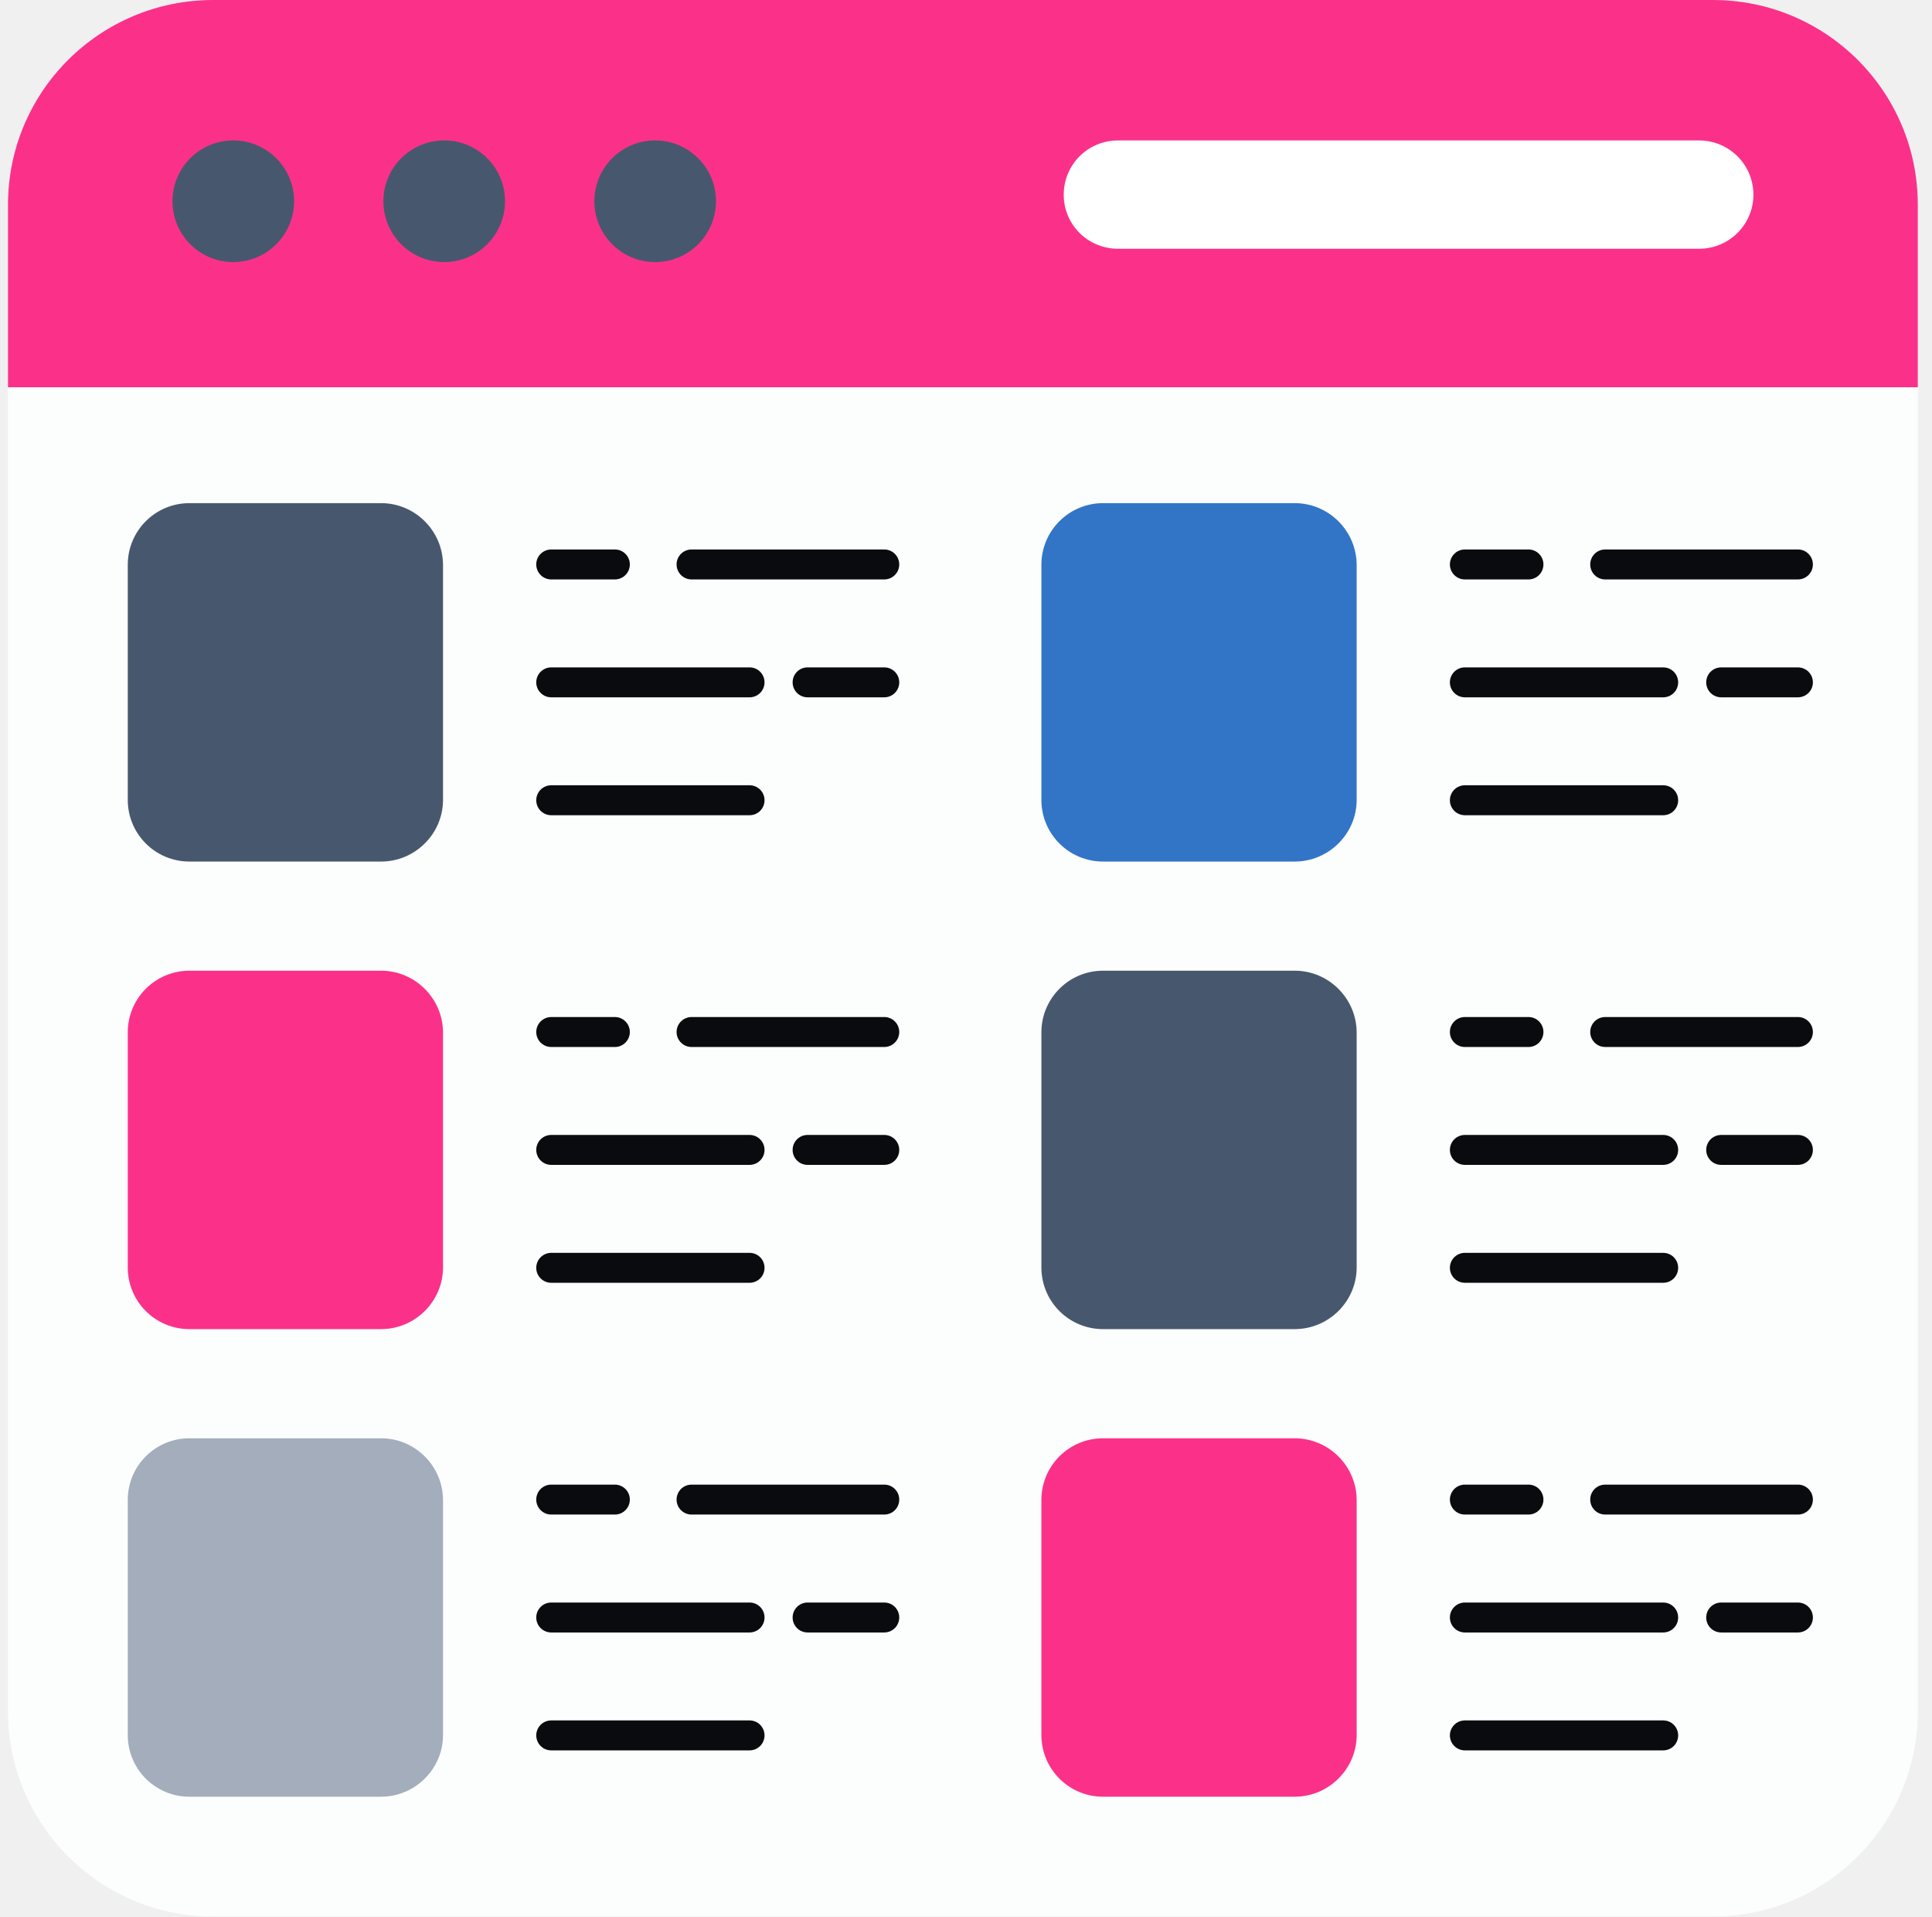
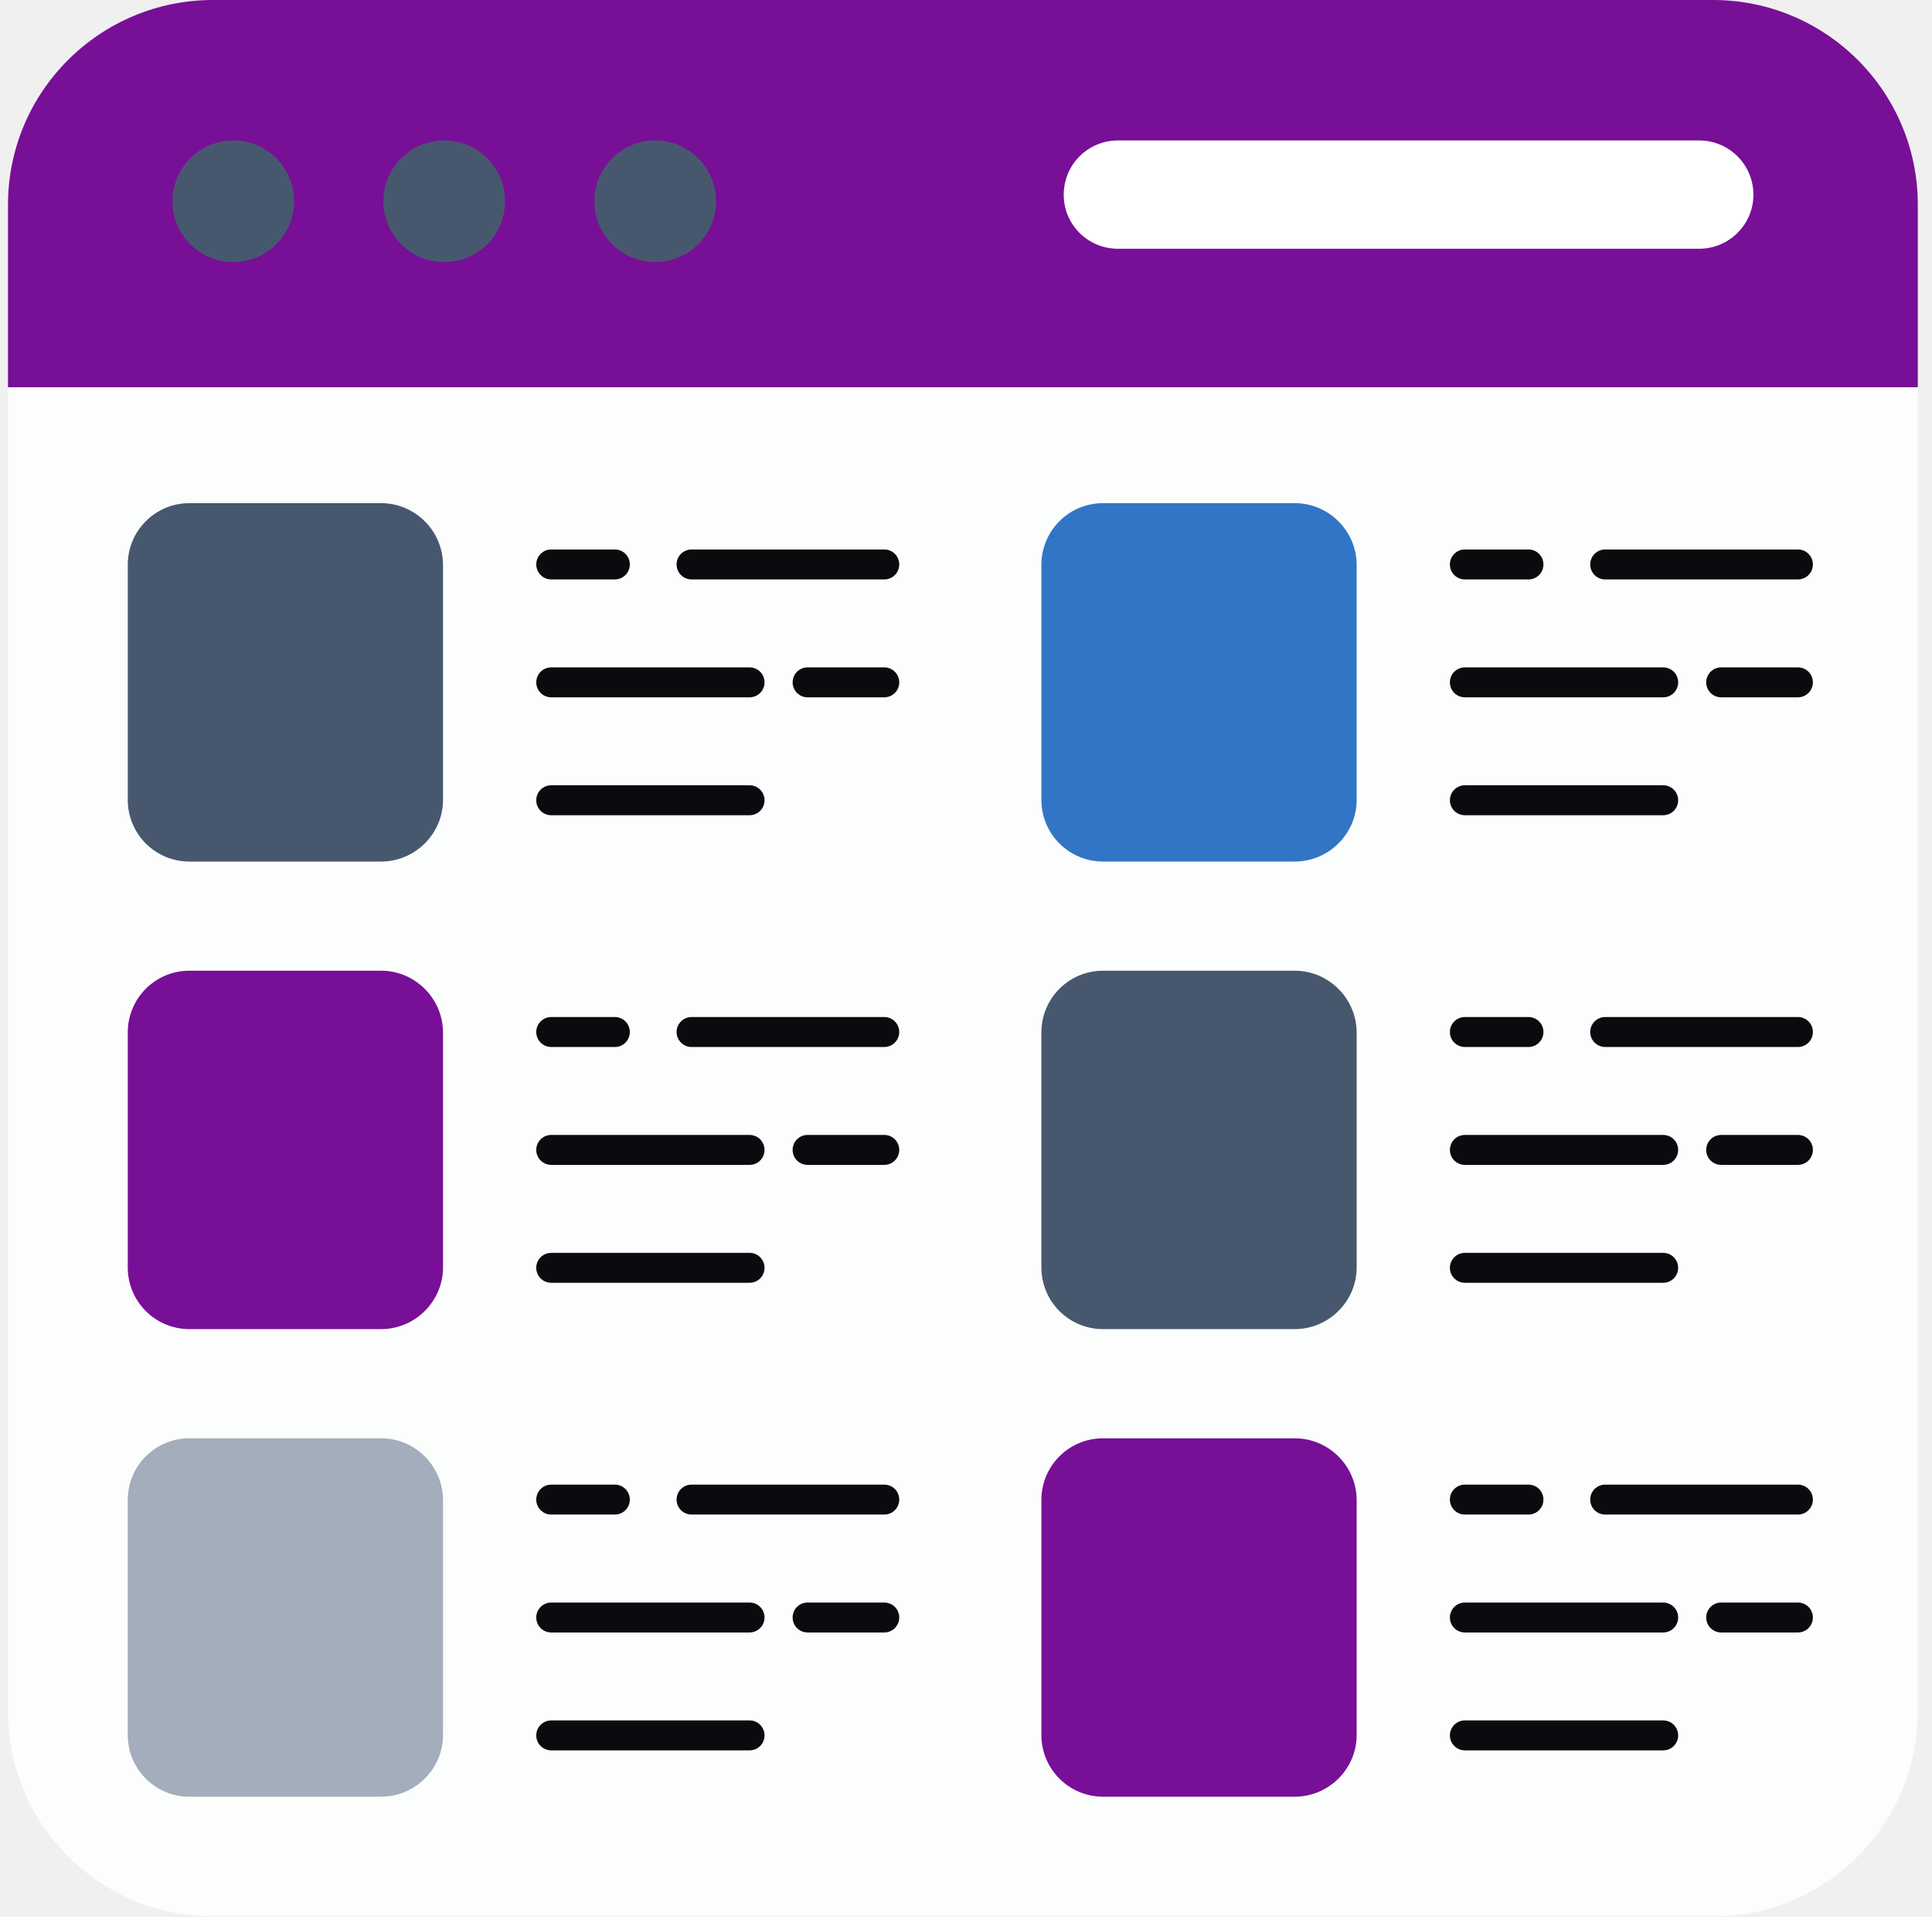
<svg xmlns="http://www.w3.org/2000/svg" width="121" height="120" viewBox="0 0 121 120" fill="none">
  <path d="M120.111 12.821V107.156C120.111 114.245 114.357 120 107.288 120H13.344C6.255 120 0.5 114.245 0.5 107.156V12.821C0.5 5.733 6.255 0 13.344 0H107.288C114.357 0 120.111 5.733 120.111 12.821Z" fill="#FCFDFD" />
-   <path d="M120.111 24.249V12.821C120.111 5.732 114.357 7.05719e-05 107.288 7.05719e-05H13.344C6.255 7.05719e-05 0.5 5.732 0.5 12.821V24.249H120.111Z" fill="#FB3189" />
+   <path d="M120.111 24.249V12.821C120.111 5.732 114.357 7.05719e-05 107.288 7.05719e-05H13.344C6.255 7.05719e-05 0.5 5.732 0.5 12.821V24.249H120.111Z" fill="#780F97" />
  <path d="M18.418 12.601C18.418 14.705 16.712 16.41 14.608 16.41C12.507 16.41 10.802 14.705 10.802 12.601C10.802 10.497 12.507 8.792 14.608 8.792C16.712 8.792 18.418 10.497 18.418 12.601Z" fill="#47586E" />
  <path d="M31.63 12.601C31.63 14.705 29.924 16.41 27.821 16.41C25.717 16.41 24.011 14.705 24.011 12.601C24.011 10.497 25.717 8.792 27.821 8.792C29.924 8.792 31.63 10.497 31.63 12.601Z" fill="#47586E" />
  <path d="M44.842 12.601C44.842 14.705 43.137 16.41 41.033 16.41C38.929 16.41 37.224 14.705 37.224 12.601C37.224 10.497 38.929 8.792 41.033 8.792C43.137 8.792 44.842 10.497 44.842 12.601Z" fill="#47586E" />
  <path d="M109.815 12.195C109.815 14.064 108.285 15.576 106.414 15.576H70.022C68.133 15.576 66.621 14.064 66.621 12.195C66.621 10.304 68.133 8.794 70.022 8.794H106.414C108.285 8.794 109.815 10.304 109.815 12.195Z" fill="white" />
  <path d="M27.746 35.385V50.085C27.746 52.203 26.001 53.946 23.865 53.946H11.866C9.727 53.946 8.002 52.221 8.002 50.085V35.365C8.002 33.229 9.727 31.504 11.866 31.504H23.865C26.001 31.504 27.746 33.246 27.746 35.385Z" fill="#47586E" />
  <path d="M55.381 36.281H43.312C42.795 36.281 42.374 35.86 42.374 35.343C42.374 34.825 42.795 34.405 43.312 34.405H55.381C55.901 34.405 56.319 34.825 56.319 35.343C56.319 35.86 55.901 36.281 55.381 36.281Z" fill="#090B0E" />
  <path d="M38.508 36.281H34.523C34.006 36.281 33.585 35.86 33.585 35.343C33.585 34.825 34.006 34.405 34.523 34.405H38.508C39.026 34.405 39.446 34.825 39.446 35.343C39.446 35.86 39.026 36.281 38.508 36.281Z" fill="#090B0E" />
  <path d="M55.381 43.662H50.577C50.06 43.662 49.642 43.243 49.642 42.726C49.642 42.206 50.06 41.788 50.577 41.788H55.381C55.901 41.788 56.319 42.206 56.319 42.726C56.319 43.243 55.901 43.662 55.381 43.662Z" fill="#090B0E" />
  <path d="M46.946 43.662H34.523C34.006 43.662 33.585 43.243 33.585 42.726C33.585 42.206 34.006 41.788 34.523 41.788H46.946C47.463 41.788 47.882 42.206 47.882 42.726C47.882 43.243 47.463 43.662 46.946 43.662Z" fill="#090B0E" />
  <path d="M46.946 51.045H34.523C34.006 51.045 33.585 50.627 33.585 50.107C33.585 49.59 34.006 49.169 34.523 49.169H46.946C47.463 49.169 47.882 49.59 47.882 50.107C47.882 50.627 47.463 51.045 46.946 51.045Z" fill="#090B0E" />
-   <path d="M27.746 64.661V79.361C27.746 81.479 26.001 83.222 23.865 83.222H11.866C9.727 83.222 8.002 81.499 8.002 79.361V64.644C8.002 62.505 9.727 60.78 11.866 60.78H23.865C26.001 60.78 27.746 62.525 27.746 64.661Z" fill="#FB3189" />
+   <path d="M27.746 64.661V79.361C27.746 81.479 26.001 83.222 23.865 83.222H11.866C9.727 83.222 8.002 81.499 8.002 79.361V64.644C8.002 62.505 9.727 60.78 11.866 60.78H23.865C26.001 60.78 27.746 62.525 27.746 64.661Z" fill="#780F97" />
  <path d="M55.381 65.557H43.312C42.795 65.557 42.374 65.136 42.374 64.619C42.374 64.102 42.795 63.681 43.312 63.681H55.381C55.901 63.681 56.319 64.102 56.319 64.619C56.319 65.136 55.901 65.557 55.381 65.557Z" fill="#090B0E" />
  <path d="M38.508 65.557H34.523C34.006 65.557 33.585 65.136 33.585 64.619C33.585 64.102 34.006 63.681 34.523 63.681H38.508C39.026 63.681 39.446 64.102 39.446 64.619C39.446 65.136 39.026 65.557 38.508 65.557Z" fill="#090B0E" />
  <path d="M55.381 72.938H50.577C50.06 72.938 49.642 72.519 49.642 72.002C49.642 71.482 50.06 71.064 50.577 71.064H55.381C55.901 71.064 56.319 71.482 56.319 72.002C56.319 72.519 55.901 72.938 55.381 72.938Z" fill="#090B0E" />
  <path d="M46.946 72.938H34.523C34.006 72.938 33.585 72.519 33.585 72.002C33.585 71.482 34.006 71.064 34.523 71.064H46.946C47.463 71.064 47.882 71.482 47.882 72.002C47.882 72.519 47.463 72.938 46.946 72.938Z" fill="#090B0E" />
  <path d="M46.946 80.321H34.523C34.006 80.321 33.585 79.903 33.585 79.383C33.585 78.866 34.006 78.447 34.523 78.447H46.946C47.463 78.447 47.882 78.866 47.882 79.383C47.882 79.903 47.463 80.321 46.946 80.321Z" fill="#090B0E" />
  <path d="M27.746 93.939V108.637C27.746 110.755 26.001 112.5 23.865 112.5H11.866C9.727 112.5 8.002 110.775 8.002 108.637V93.919C8.002 91.781 9.727 90.058 11.866 90.058H23.865C26.001 90.058 27.746 91.801 27.746 93.939Z" fill="#A3ADBB" />
  <path d="M55.381 94.833H43.312C42.795 94.833 42.374 94.414 42.374 93.897C42.374 93.377 42.795 92.959 43.312 92.959H55.381C55.901 92.959 56.319 93.377 56.319 93.897C56.319 94.414 55.901 94.833 55.381 94.833Z" fill="#090B0E" />
  <path d="M38.508 94.833H34.523C34.006 94.833 33.585 94.414 33.585 93.897C33.585 93.377 34.006 92.959 34.523 92.959H38.508C39.026 92.959 39.446 93.377 39.446 93.897C39.446 94.414 39.026 94.833 38.508 94.833Z" fill="#090B0E" />
  <path d="M55.381 102.216H50.577C50.06 102.216 49.642 101.798 49.642 101.278C49.642 100.761 50.06 100.342 50.577 100.342H55.381C55.901 100.342 56.319 100.761 56.319 101.278C56.319 101.798 55.901 102.216 55.381 102.216Z" fill="#090B0E" />
  <path d="M46.946 102.216H34.523C34.006 102.216 33.585 101.798 33.585 101.278C33.585 100.761 34.006 100.342 34.523 100.342H46.946C47.463 100.342 47.882 100.761 47.882 101.278C47.882 101.798 47.463 102.216 46.946 102.216Z" fill="#090B0E" />
  <path d="M46.946 109.599H34.523C34.006 109.599 33.585 109.179 33.585 108.661C33.585 108.144 34.006 107.723 34.523 107.723H46.946C47.463 107.723 47.882 108.144 47.882 108.661C47.882 109.179 47.463 109.599 46.946 109.599Z" fill="#090B0E" />
  <path d="M84.967 35.385V50.085C84.967 52.203 83.222 53.946 81.086 53.946H69.086C66.948 53.946 65.222 52.221 65.222 50.085V35.365C65.222 33.229 66.948 31.504 69.086 31.504H81.086C83.222 31.504 84.967 33.246 84.967 35.385Z" fill="#3275C6" />
  <path d="M112.602 36.281H100.533C100.013 36.281 99.595 35.86 99.595 35.343C99.595 34.825 100.013 34.405 100.533 34.405H112.602C113.122 34.405 113.54 34.825 113.54 35.343C113.54 35.86 113.122 36.281 112.602 36.281Z" fill="#090B0E" />
  <path d="M95.729 36.281H91.744C91.226 36.281 90.806 35.86 90.806 35.343C90.806 34.825 91.226 34.405 91.744 34.405H95.729C96.246 34.405 96.664 34.825 96.664 35.343C96.664 35.86 96.246 36.281 95.729 36.281Z" fill="#090B0E" />
  <path d="M112.602 43.662H107.797C107.28 43.662 106.859 43.243 106.859 42.726C106.859 42.206 107.28 41.788 107.797 41.788H112.602C113.121 41.788 113.54 42.206 113.54 42.726C113.54 43.243 113.121 43.662 112.602 43.662Z" fill="#090B0E" />
  <path d="M104.164 43.662H91.744C91.226 43.662 90.806 43.243 90.806 42.726C90.806 42.206 91.226 41.788 91.744 41.788H104.164C104.684 41.788 105.102 42.206 105.102 42.726C105.102 43.243 104.684 43.662 104.164 43.662Z" fill="#090B0E" />
  <path d="M104.164 51.045H91.744C91.226 51.045 90.806 50.627 90.806 50.107C90.806 49.59 91.226 49.169 91.744 49.169H104.164C104.684 49.169 105.102 49.59 105.102 50.107C105.102 50.627 104.684 51.045 104.164 51.045Z" fill="#090B0E" />
  <path d="M84.967 64.661V79.361C84.967 81.479 83.222 83.222 81.086 83.222H69.086C66.948 83.222 65.222 81.499 65.222 79.361V64.644C65.222 62.505 66.948 60.78 69.086 60.78H81.086C83.222 60.78 84.967 62.525 84.967 64.661Z" fill="#47586E" />
  <path d="M112.602 65.557H100.533C100.013 65.557 99.595 65.136 99.595 64.619C99.595 64.102 100.013 63.681 100.533 63.681H112.602C113.122 63.681 113.54 64.102 113.54 64.619C113.54 65.136 113.122 65.557 112.602 65.557Z" fill="#090B0E" />
  <path d="M95.729 65.557H91.744C91.226 65.557 90.806 65.136 90.806 64.619C90.806 64.102 91.226 63.681 91.744 63.681H95.729C96.246 63.681 96.664 64.102 96.664 64.619C96.664 65.136 96.246 65.557 95.729 65.557Z" fill="#090B0E" />
  <path d="M112.602 72.938H107.797C107.28 72.938 106.859 72.519 106.859 72.002C106.859 71.482 107.28 71.064 107.797 71.064H112.602C113.121 71.064 113.54 71.482 113.54 72.002C113.54 72.519 113.121 72.938 112.602 72.938Z" fill="#090B0E" />
  <path d="M104.164 72.938H91.744C91.226 72.938 90.806 72.519 90.806 72.002C90.806 71.482 91.226 71.064 91.744 71.064H104.164C104.684 71.064 105.102 71.482 105.102 72.002C105.102 72.519 104.684 72.938 104.164 72.938Z" fill="#090B0E" />
  <path d="M104.164 80.321H91.744C91.226 80.321 90.806 79.903 90.806 79.383C90.806 78.866 91.226 78.447 91.744 78.447H104.164C104.684 78.447 105.102 78.866 105.102 79.383C105.102 79.903 104.684 80.321 104.164 80.321Z" fill="#090B0E" />
-   <path d="M84.967 93.939V108.637C84.967 110.755 83.222 112.5 81.086 112.5H69.086C66.948 112.5 65.222 110.775 65.222 108.637V93.919C65.222 91.781 66.948 90.058 69.086 90.058H81.086C83.222 90.058 84.967 91.801 84.967 93.939Z" fill="#FB3189" />
+   <path d="M84.967 93.939V108.637C84.967 110.755 83.222 112.5 81.086 112.5H69.086C66.948 112.5 65.222 110.775 65.222 108.637V93.919C65.222 91.781 66.948 90.058 69.086 90.058H81.086C83.222 90.058 84.967 91.801 84.967 93.939Z" fill="#780F97" />
  <path d="M112.602 94.833H100.533C100.013 94.833 99.595 94.414 99.595 93.897C99.595 93.377 100.013 92.959 100.533 92.959H112.602C113.122 92.959 113.54 93.377 113.54 93.897C113.54 94.414 113.122 94.833 112.602 94.833Z" fill="#090B0E" />
  <path d="M95.729 94.833H91.744C91.226 94.833 90.806 94.414 90.806 93.897C90.806 93.377 91.226 92.959 91.744 92.959H95.729C96.246 92.959 96.664 93.377 96.664 93.897C96.664 94.414 96.246 94.833 95.729 94.833Z" fill="#090B0E" />
  <path d="M112.602 102.216H107.797C107.28 102.216 106.859 101.798 106.859 101.278C106.859 100.761 107.28 100.342 107.797 100.342H112.602C113.121 100.342 113.54 100.761 113.54 101.278C113.54 101.798 113.121 102.216 112.602 102.216Z" fill="#090B0E" />
  <path d="M104.164 102.216H91.744C91.226 102.216 90.806 101.798 90.806 101.278C90.806 100.761 91.226 100.342 91.744 100.342H104.164C104.684 100.342 105.102 100.761 105.102 101.278C105.102 101.798 104.684 102.216 104.164 102.216Z" fill="#090B0E" />
  <path d="M104.164 109.599H91.744C91.226 109.599 90.806 109.179 90.806 108.661C90.806 108.144 91.226 107.723 91.744 107.723H104.164C104.684 107.723 105.102 108.144 105.102 108.661C105.102 109.179 104.684 109.599 104.164 109.599Z" fill="#090B0E" />
</svg>
